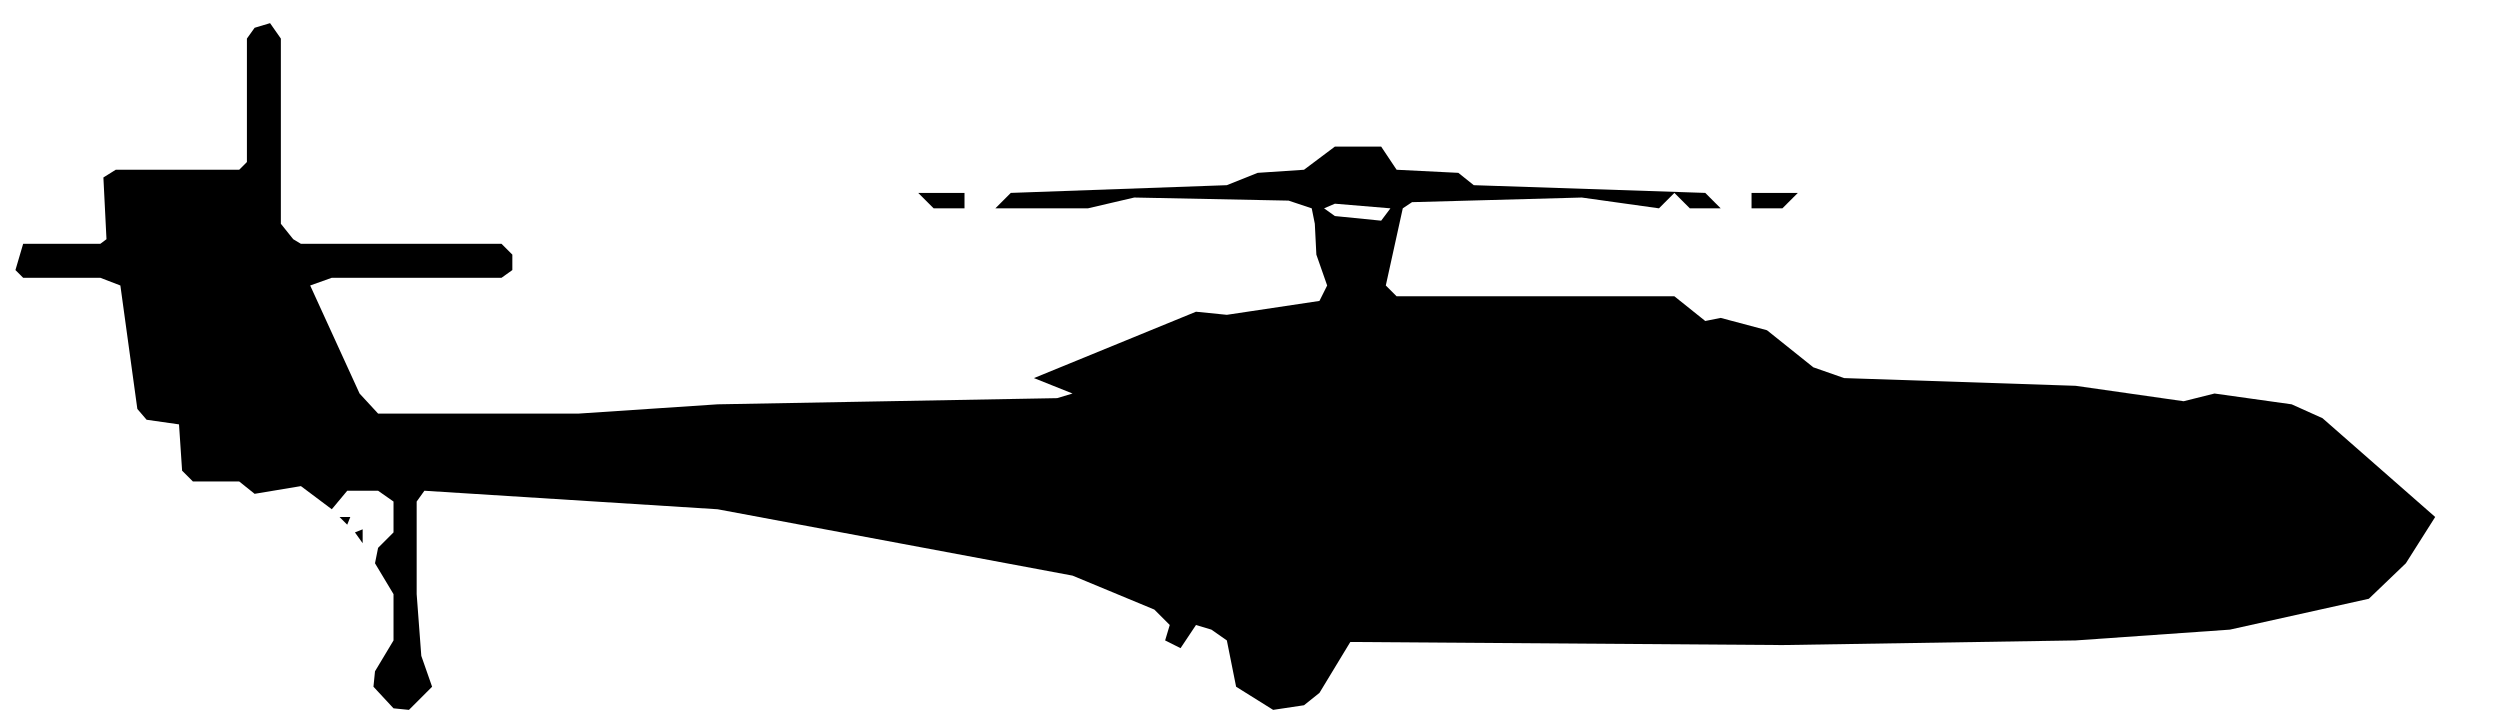
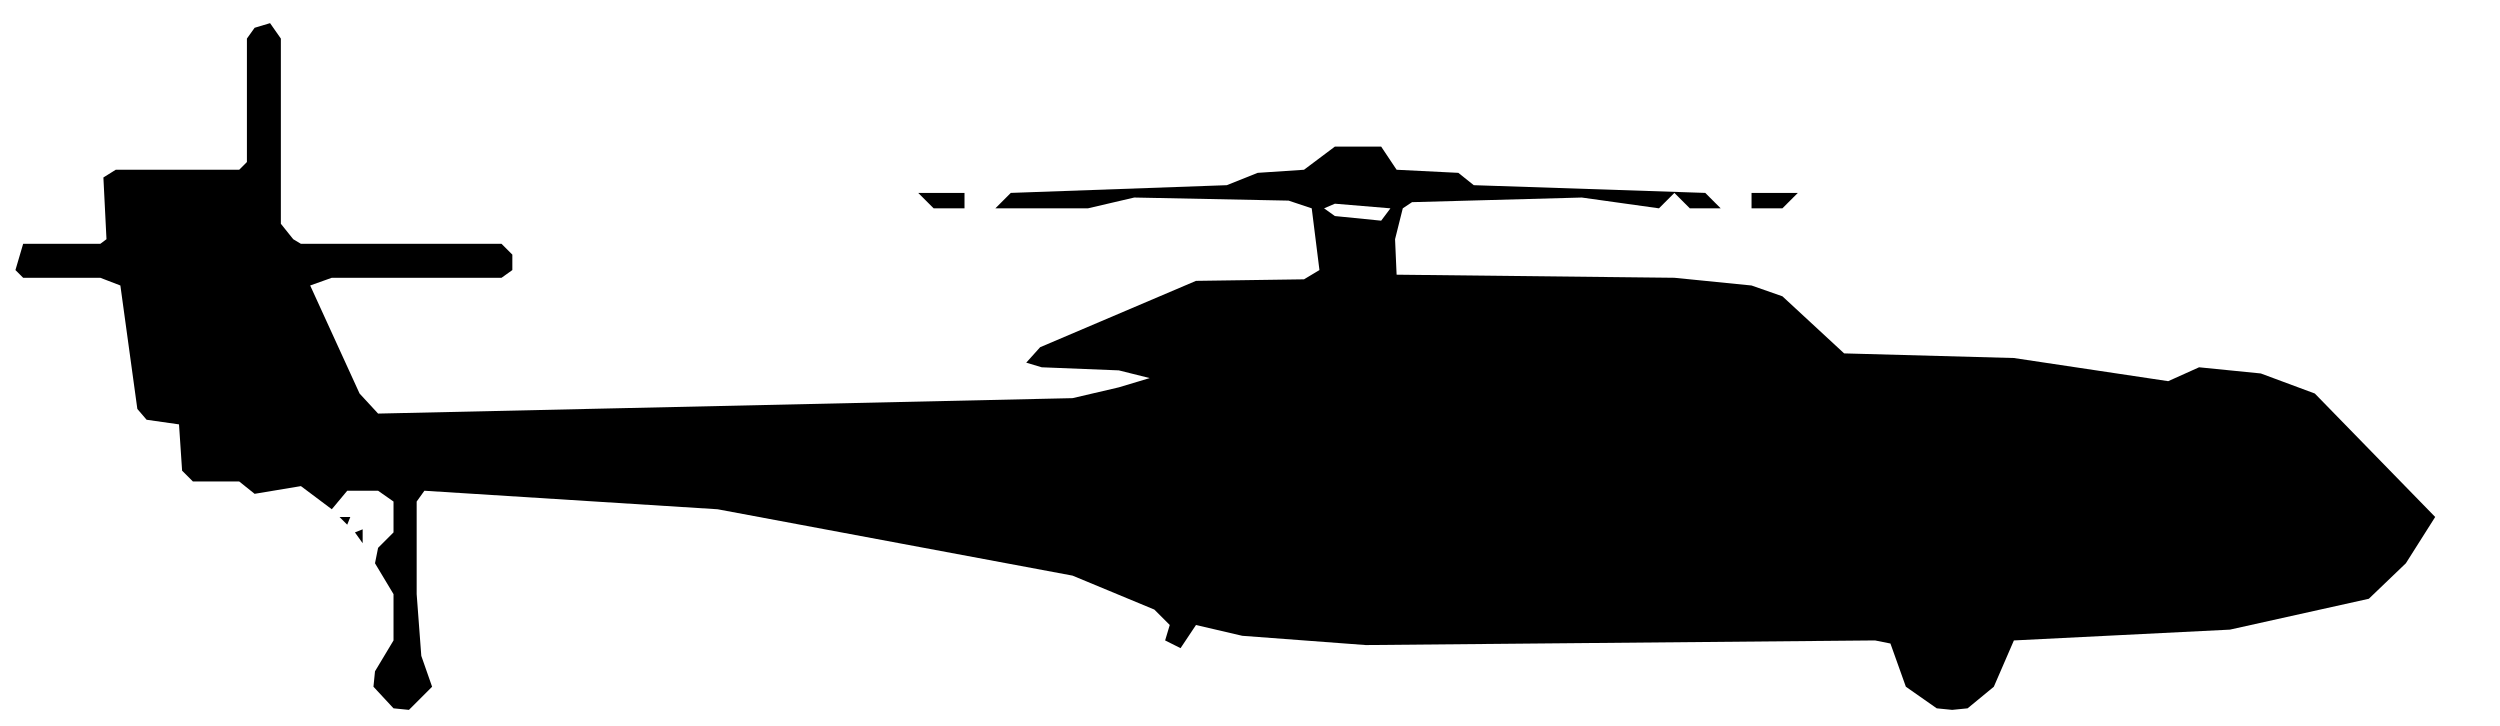
<svg xmlns="http://www.w3.org/2000/svg" viewBox="0 0 162 47" width="162" height="47" fill="currentColor" fill-rule="evenodd">
-   <path d="M25.5 45.9L26.5 46L28 44.5L27.3 42.5L27 38.5L27 32.5L27.5 31.8L46.5 33L69.5 37.3L74.8 39.5L75.8 40.5L75.5 41.5L76.5 42L77.5 40.5L78.5 40.8L79.5 41.5L80.1 44.5L82.5 46L84.5 45.7L85.5 44.9L87.5 41.6L115.5 41.8L134.5 41.5L144.5 40.8L153.5 38.8L155.9 36.5L157.8 33.5L150.5 27.1L148.5 26.2L143.5 25.5L141.5 26L134.5 25L119.5 24.5L117.5 23.8L114.5 21.4L111.5 20.6L110.5 20.8L108.5 19.2L90.5 19.2L89.8 18.5L90.9 13.5L91.5 13.1L102.5 12.8L107.5 13.5L108.5 12.5L109.5 13.5L111.5 13.5L110.5 12.5L95.5 12L94.5 11.2L90.5 11L89.5 9.5L86.5 9.5L84.5 11L81.5 11.2L79.5 12L65.5 12.5L64.5 13.5L70.5 13.5L73.5 12.8L83.5 13L85 13.5L85.2 14.5L85.3 16.5L86 18.5L85.5 19.5L79.5 20.4L77.5 20.2L67 24.5L69.5 25.5L68.5 25.8L46.5 26.2L37.5 26.8L24.5 26.8L23.3 25.5L20.1 18.5L21.5 18L32.5 18L33.2 17.5L33.2 16.5L32.5 15.8L19.5 15.8L19 15.5L18.2 14.5L18.2 2.5L17.5 1.5L16.5 1.8L16 2.5L16 10.5L15.5 11L7.5 11L6.7 11.5L6.9 15.5L6.5 15.8L1.5 15.8L1 17.5L1.5 18L6.5 18L7.8 18.5L8.9 26.5L9.5 27.2L11.6 27.5L11.8 30.5L12.5 31.2L15.5 31.2L16.5 32L19.5 31.5L21.5 33L22.5 31.8L24.5 31.8L25.5 32.5L25.5 34.5L24.5 35.5L24.3 36.5L25.5 38.5L25.5 41.5L24.3 43.5L24.2 44.5ZM23.5 35.2L23.5 34.3L23 34.5ZM22.5 34L22.7 33.5L22 33.5ZM60.5 13.5L62.5 13.5L62.5 12.5L56.5 12.5L59.5 12.5ZM86.5 14L85.8 13.5L86.5 13.2L90.1 13.5L89.5 14.3ZM113.5 13.5L115.5 13.5L116.5 12.5L119.5 12.5L113.5 12.5Z" />
+   <path d="M25.5 45.9L26.5 46L28 44.5L27.3 42.5L27 38.5L27 32.5L27.5 31.8L46.5 33L69.5 37.3L74.8 39.5L75.8 40.5L75.5 41.5L76.5 42L77.5 40.5L80.5 41.2L88.5 41.8L121.5 41.5L122.5 41.7L123.5 44.5L125.5 45.9L126.5 46L127.5 45.9L129.2 44.5L130.5 41.5L144.5 40.8L153.5 38.8L155.9 36.5L157.8 33.5L150 25.5L146.5 24.2L142.5 23.8L140.5 24.7L130.5 23.2L119.5 22.9L115.5 19.2L113.5 18.5L108.5 18L90.5 17.8L90.4 15.5L90.9 13.5L91.5 13.1L102.5 12.8L107.5 13.5L108.5 12.5L109.5 13.5L111.5 13.5L110.5 12.5L95.5 12L94.5 11.2L90.5 11L89.5 9.5L86.5 9.5L84.5 11L81.5 11.2L79.5 12L65.5 12.5L64.5 13.5L70.5 13.5L73.5 12.8L83.5 13L85 13.5L85.5 17.5L84.5 18.1L77.5 18.2L67.4 22.5L66.5 23.5L67.5 23.8L72.5 24L74.5 24.5L72.5 25.1L69.5 25.8L24.5 26.8L23.3 25.5L20.1 18.5L21.5 18L32.5 18L33.2 17.5L33.2 16.5L32.5 15.8L19.5 15.8L19 15.5L18.2 14.5L18.2 2.5L17.5 1.5L16.5 1.8L16 2.5L16 10.5L15.5 11L7.5 11L6.7 11.5L6.9 15.5L6.5 15.8L1.5 15.8L1 17.5L1.5 18L6.5 18L7.8 18.5L8.9 26.5L9.5 27.2L11.6 27.5L11.8 30.5L12.5 31.2L15.5 31.2L16.5 32L19.5 31.5L21.5 33L22.5 31.8L24.5 31.8L25.5 32.5L25.5 34.5L24.5 35.5L24.3 36.5L25.5 38.5L25.5 41.5L24.3 43.5L24.2 44.5ZM23.5 35.2L23.5 34.3L23 34.5ZM22.5 34L22.7 33.5L22 33.5ZM60.5 13.5L62.5 13.5L62.5 12.5L56.5 12.5L59.5 12.5ZM86.5 14L85.8 13.5L86.5 13.2L90.1 13.5L89.5 14.3ZM113.5 13.5L115.5 13.5L116.5 12.5L119.5 12.5L113.5 12.5Z" />
</svg>
